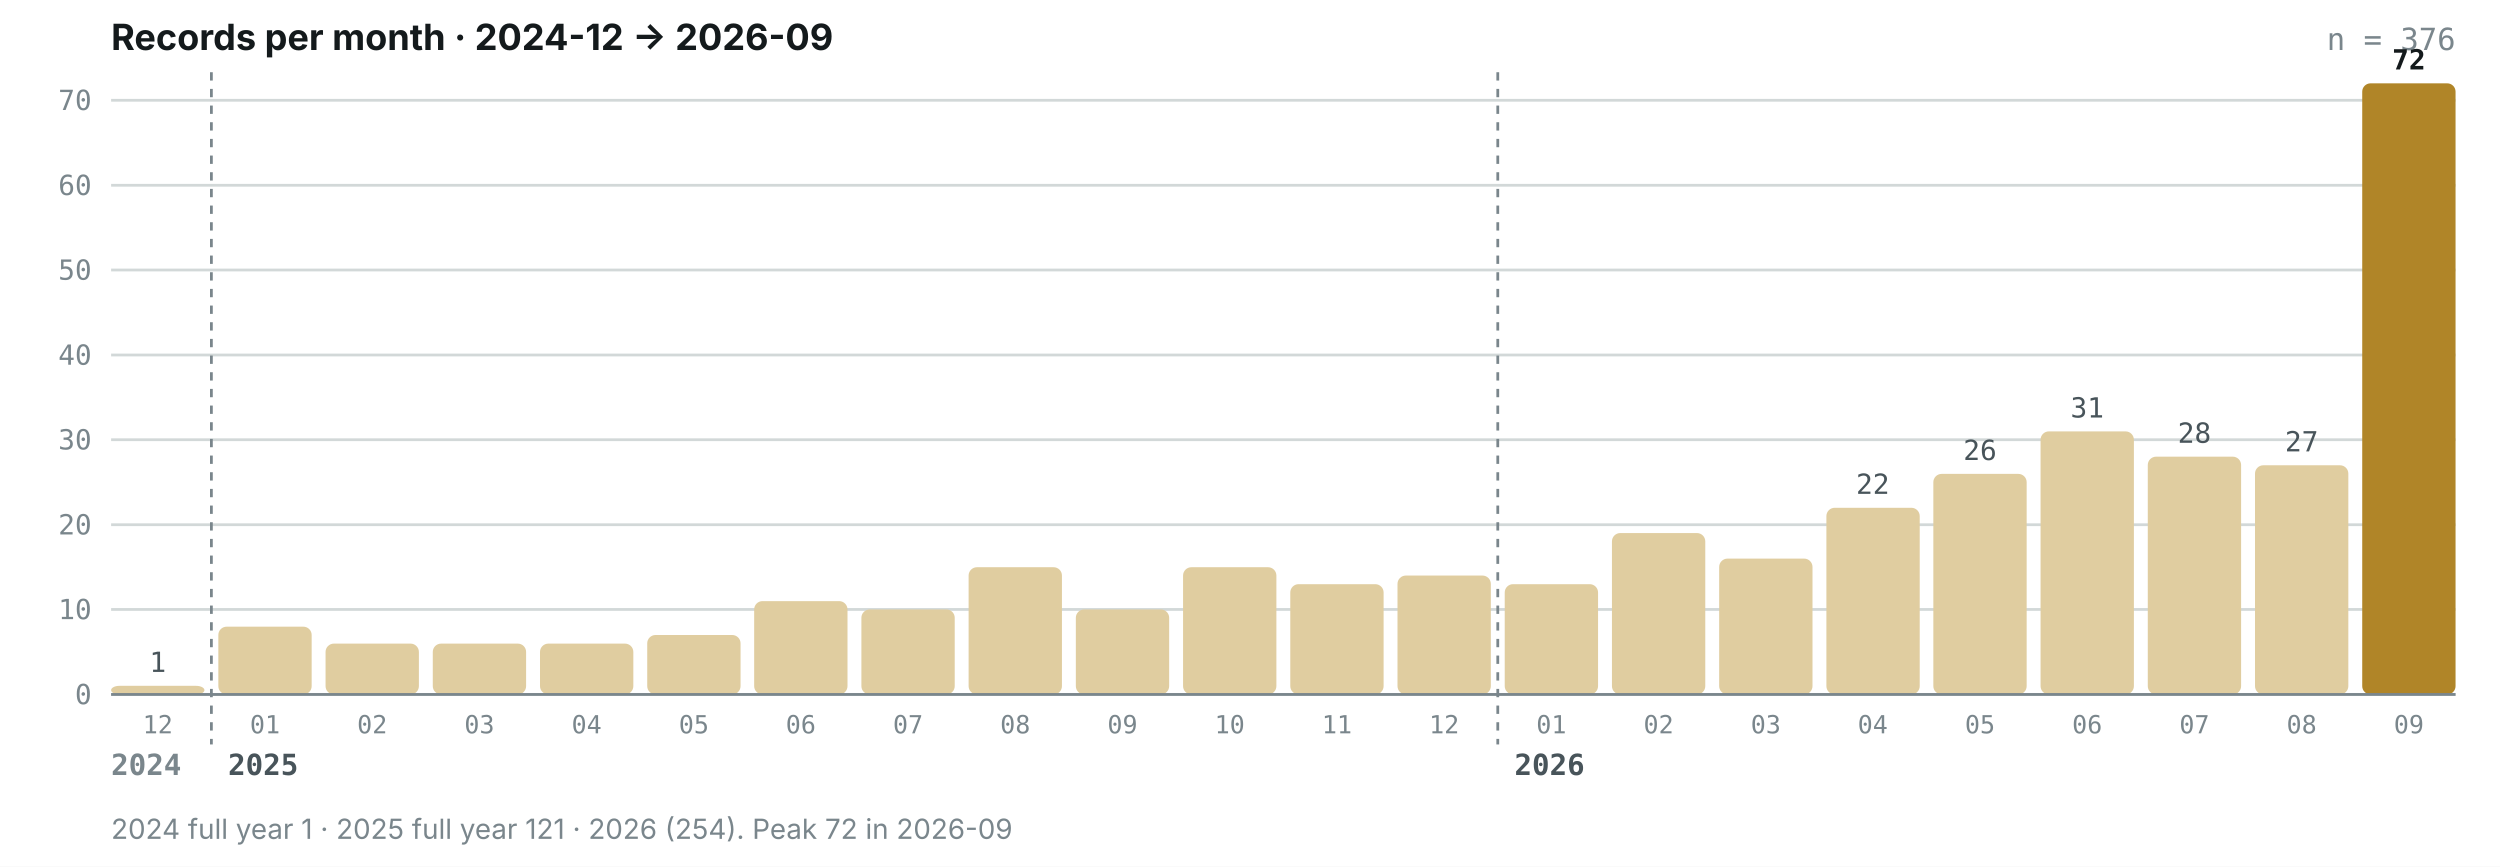
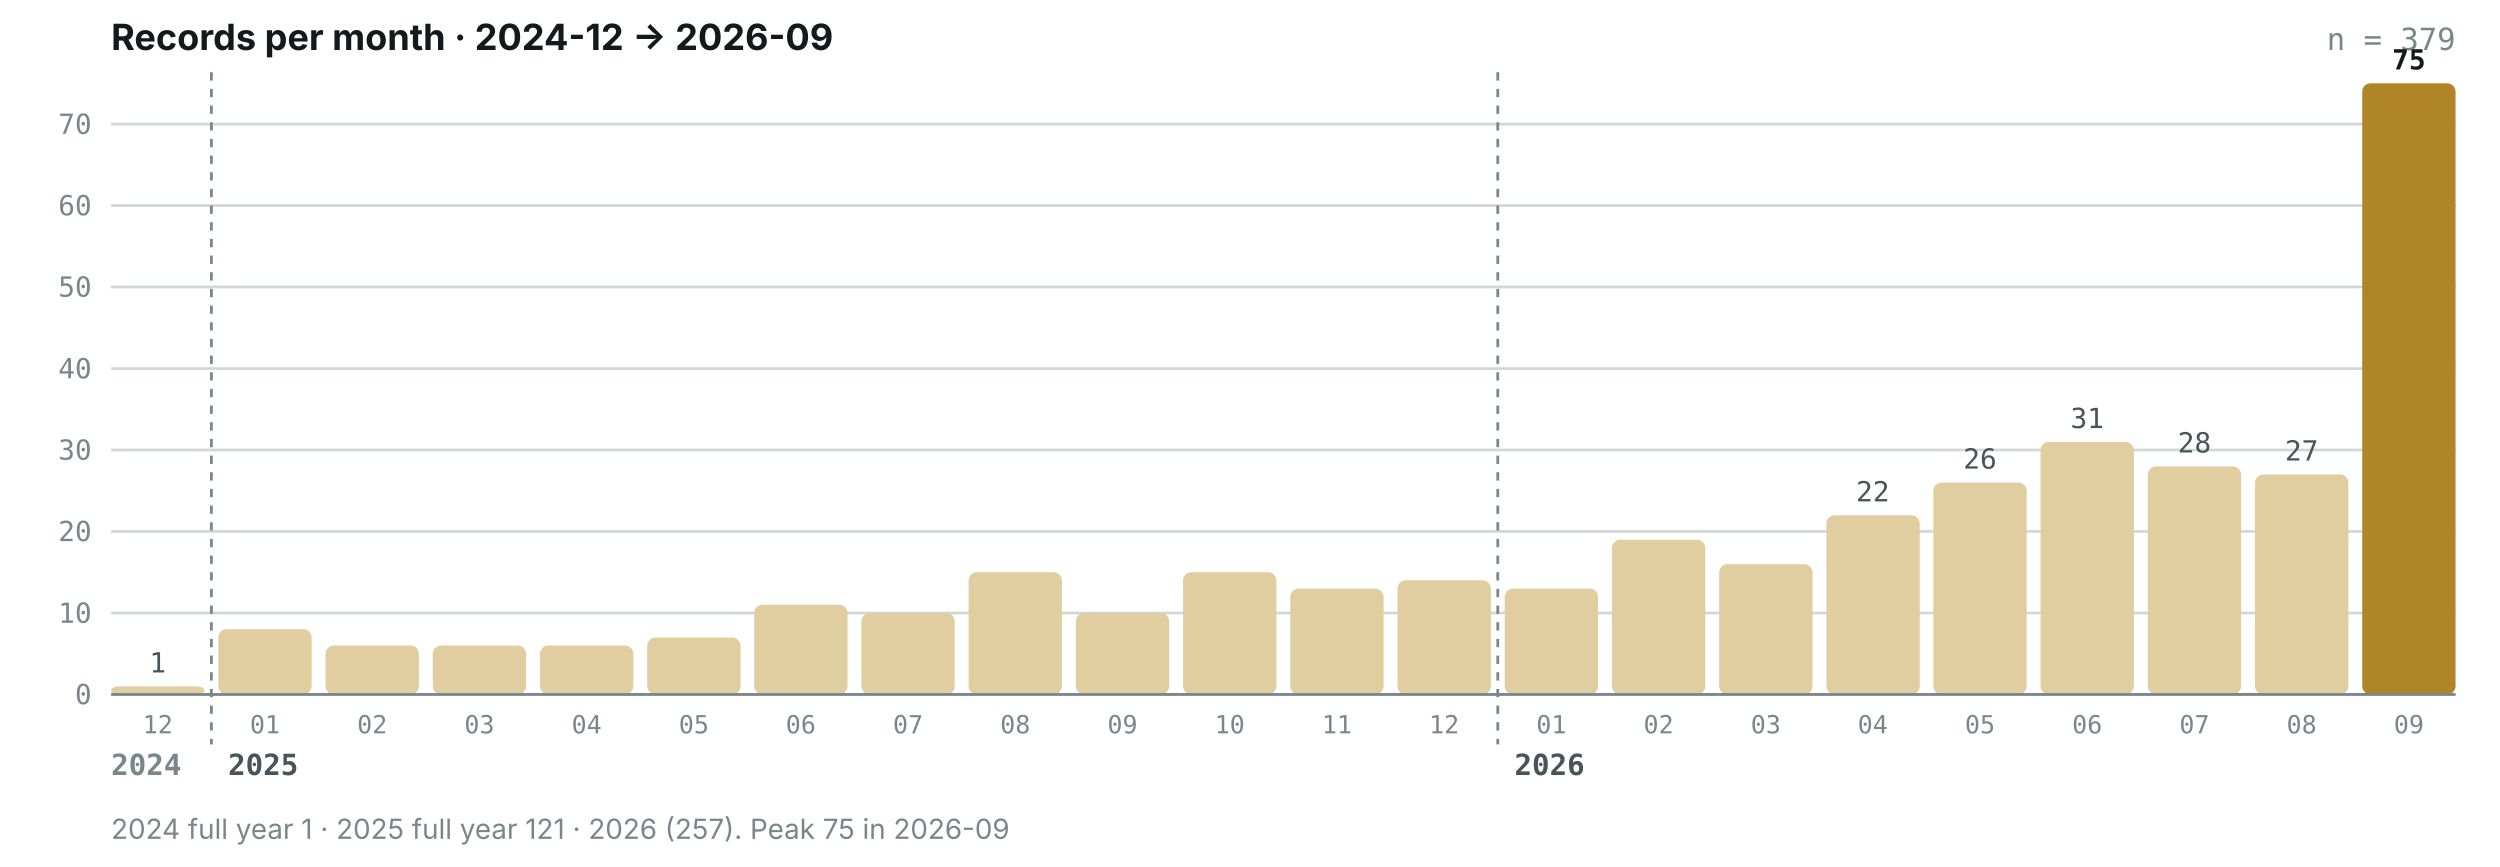
<svg xmlns="http://www.w3.org/2000/svg" viewBox="0 0 900 312" width="900" height="312" role="img" font-family="ui-sans-serif,-apple-system,'Segoe UI','PingFang SC','Microsoft YaHei',sans-serif">
  <rect width="900" height="312" fill="#FFFFFF" />
  <text x="40" y="18" font-size="13" font-weight="700" fill="#141A1C">Records per month · 2024-12 → 2026-09</text>
-   <text x="884" y="18" font-size="11" text-anchor="end" fill="#7A868C" font-family="ui-monospace,'SF Mono','Cascadia Mono','Consolas',monospace">n = 376</text>
+   <text x="884" y="18" font-size="11" text-anchor="end" fill="#7A868C" font-family="ui-monospace,'SF Mono','Cascadia Mono','Consolas',monospace">n = 379</text>
  <line x1="40" y1="250.0" x2="884" y2="250.0" stroke="#D2D8D8" stroke-width="1" />
  <text x="33" y="253.5" font-size="10" text-anchor="end" fill="#7A868C" font-family="ui-monospace,'SF Mono','Cascadia Mono','Consolas',monospace">0</text>
-   <line x1="40" y1="219.4" x2="884" y2="219.4" stroke="#D2D8D8" stroke-width="1" />
-   <text x="33" y="222.9" font-size="10" text-anchor="end" fill="#7A868C" font-family="ui-monospace,'SF Mono','Cascadia Mono','Consolas',monospace">10</text>
-   <line x1="40" y1="188.9" x2="884" y2="188.9" stroke="#D2D8D8" stroke-width="1" />
-   <text x="33" y="192.4" font-size="10" text-anchor="end" fill="#7A868C" font-family="ui-monospace,'SF Mono','Cascadia Mono','Consolas',monospace">20</text>
-   <line x1="40" y1="158.3" x2="884" y2="158.3" stroke="#D2D8D8" stroke-width="1" />
-   <text x="33" y="161.8" font-size="10" text-anchor="end" fill="#7A868C" font-family="ui-monospace,'SF Mono','Cascadia Mono','Consolas',monospace">30</text>
-   <line x1="40" y1="127.8" x2="884" y2="127.8" stroke="#D2D8D8" stroke-width="1" />
-   <text x="33" y="131.3" font-size="10" text-anchor="end" fill="#7A868C" font-family="ui-monospace,'SF Mono','Cascadia Mono','Consolas',monospace">40</text>
-   <line x1="40" y1="97.2" x2="884" y2="97.2" stroke="#D2D8D8" stroke-width="1" />
-   <text x="33" y="100.7" font-size="10" text-anchor="end" fill="#7A868C" font-family="ui-monospace,'SF Mono','Cascadia Mono','Consolas',monospace">50</text>
-   <line x1="40" y1="66.7" x2="884" y2="66.7" stroke="#D2D8D8" stroke-width="1" />
-   <text x="33" y="70.2" font-size="10" text-anchor="end" fill="#7A868C" font-family="ui-monospace,'SF Mono','Cascadia Mono','Consolas',monospace">60</text>
-   <line x1="40" y1="36.1" x2="884" y2="36.1" stroke="#D2D8D8" stroke-width="1" />
-   <text x="33" y="39.6" font-size="10" text-anchor="end" fill="#7A868C" font-family="ui-monospace,'SF Mono','Cascadia Mono','Consolas',monospace">70</text>
+   <line x1="40" y1="220.7" x2="884" y2="220.7" stroke="#D2D8D8" stroke-width="1" />
+   <text x="33" y="224.2" font-size="10" text-anchor="end" fill="#7A868C" font-family="ui-monospace,'SF Mono','Cascadia Mono','Consolas',monospace">10</text>
+   <line x1="40" y1="191.3" x2="884" y2="191.3" stroke="#D2D8D8" stroke-width="1" />
+   <text x="33" y="194.8" font-size="10" text-anchor="end" fill="#7A868C" font-family="ui-monospace,'SF Mono','Cascadia Mono','Consolas',monospace">20</text>
+   <line x1="40" y1="162.0" x2="884" y2="162.0" stroke="#D2D8D8" stroke-width="1" />
+   <text x="33" y="165.5" font-size="10" text-anchor="end" fill="#7A868C" font-family="ui-monospace,'SF Mono','Cascadia Mono','Consolas',monospace">30</text>
+   <line x1="40" y1="132.7" x2="884" y2="132.7" stroke="#D2D8D8" stroke-width="1" />
+   <text x="33" y="136.2" font-size="10" text-anchor="end" fill="#7A868C" font-family="ui-monospace,'SF Mono','Cascadia Mono','Consolas',monospace">40</text>
+   <line x1="40" y1="103.3" x2="884" y2="103.3" stroke="#D2D8D8" stroke-width="1" />
+   <text x="33" y="106.8" font-size="10" text-anchor="end" fill="#7A868C" font-family="ui-monospace,'SF Mono','Cascadia Mono','Consolas',monospace">50</text>
+   <line x1="40" y1="74.0" x2="884" y2="74.0" stroke="#D2D8D8" stroke-width="1" />
+   <text x="33" y="77.5" font-size="10" text-anchor="end" fill="#7A868C" font-family="ui-monospace,'SF Mono','Cascadia Mono','Consolas',monospace">60</text>
+   <line x1="40" y1="44.7" x2="884" y2="44.7" stroke="#D2D8D8" stroke-width="1" />
+   <text x="33" y="48.2" font-size="10" text-anchor="end" fill="#7A868C" font-family="ui-monospace,'SF Mono','Cascadia Mono','Consolas',monospace">70</text>
  <line x1="76.1" y1="26" x2="76.1" y2="268" stroke="#7A868C" stroke-width="1" stroke-dasharray="3 3" />
  <text x="82.1" y="279.0" font-size="10.5" font-weight="700" fill="#48545A" font-family="ui-monospace,'SF Mono','Cascadia Mono','Consolas',monospace">2025</text>
  <line x1="539.2" y1="26" x2="539.2" y2="268" stroke="#7A868C" stroke-width="1" stroke-dasharray="3 3" />
  <text x="545.2" y="279.0" font-size="10.5" font-weight="700" fill="#48545A" font-family="ui-monospace,'SF Mono','Cascadia Mono','Consolas',monospace">2026</text>
-   <rect x="40.0" y="246.9" width="33.6" height="3.1" rx="3" fill="#E0CDA0" />
-   <text x="56.8" y="241.9" font-size="10" text-anchor="middle" fill="#48545A" font-family="ui-monospace,'SF Mono','Cascadia Mono','Consolas',monospace" font-weight="500">1</text>
+   <rect x="40.0" y="247.1" width="33.6" height="2.9" rx="3" fill="#E0CDA0" />
+   <text x="56.8" y="242.1" font-size="10" text-anchor="middle" fill="#48545A" font-family="ui-monospace,'SF Mono','Cascadia Mono','Consolas',monospace" font-weight="500">1</text>
  <text x="56.8" y="264.0" font-size="9" text-anchor="middle" fill="#7A868C" font-family="ui-monospace,'SF Mono','Cascadia Mono','Consolas',monospace">12</text>
-   <rect x="78.6" y="225.6" width="33.6" height="24.4" rx="3" fill="#E0CDA0" />
+   <rect x="78.6" y="226.5" width="33.6" height="23.5" rx="3" fill="#E0CDA0" />
  <text x="95.4" y="264.0" font-size="9" text-anchor="middle" fill="#7A868C" font-family="ui-monospace,'SF Mono','Cascadia Mono','Consolas',monospace">01</text>
-   <rect x="117.2" y="231.7" width="33.6" height="18.3" rx="3" fill="#E0CDA0" />
+   <rect x="117.2" y="232.4" width="33.6" height="17.6" rx="3" fill="#E0CDA0" />
  <text x="134.0" y="264.0" font-size="9" text-anchor="middle" fill="#7A868C" font-family="ui-monospace,'SF Mono','Cascadia Mono','Consolas',monospace">02</text>
-   <rect x="155.8" y="231.7" width="33.6" height="18.3" rx="3" fill="#E0CDA0" />
+   <rect x="155.8" y="232.4" width="33.6" height="17.6" rx="3" fill="#E0CDA0" />
  <text x="172.6" y="264.0" font-size="9" text-anchor="middle" fill="#7A868C" font-family="ui-monospace,'SF Mono','Cascadia Mono','Consolas',monospace">03</text>
-   <rect x="194.4" y="231.7" width="33.6" height="18.3" rx="3" fill="#E0CDA0" />
+   <rect x="194.4" y="232.4" width="33.6" height="17.6" rx="3" fill="#E0CDA0" />
  <text x="211.2" y="264.0" font-size="9" text-anchor="middle" fill="#7A868C" font-family="ui-monospace,'SF Mono','Cascadia Mono','Consolas',monospace">04</text>
-   <rect x="233.0" y="228.6" width="33.6" height="21.4" rx="3" fill="#E0CDA0" />
+   <rect x="233.0" y="229.5" width="33.6" height="20.5" rx="3" fill="#E0CDA0" />
  <text x="249.8" y="264.0" font-size="9" text-anchor="middle" fill="#7A868C" font-family="ui-monospace,'SF Mono','Cascadia Mono','Consolas',monospace">05</text>
-   <rect x="271.5" y="216.4" width="33.6" height="33.6" rx="3" fill="#E0CDA0" />
+   <rect x="271.5" y="217.7" width="33.6" height="32.3" rx="3" fill="#E0CDA0" />
  <text x="288.3" y="264.0" font-size="9" text-anchor="middle" fill="#7A868C" font-family="ui-monospace,'SF Mono','Cascadia Mono','Consolas',monospace">06</text>
-   <rect x="310.1" y="219.4" width="33.6" height="30.6" rx="3" fill="#E0CDA0" />
+   <rect x="310.1" y="220.7" width="33.6" height="29.3" rx="3" fill="#E0CDA0" />
  <text x="326.9" y="264.0" font-size="9" text-anchor="middle" fill="#7A868C" font-family="ui-monospace,'SF Mono','Cascadia Mono','Consolas',monospace">07</text>
-   <rect x="348.7" y="204.2" width="33.6" height="45.8" rx="3" fill="#E0CDA0" />
+   <rect x="348.7" y="206.0" width="33.6" height="44.0" rx="3" fill="#E0CDA0" />
  <text x="365.5" y="264.0" font-size="9" text-anchor="middle" fill="#7A868C" font-family="ui-monospace,'SF Mono','Cascadia Mono','Consolas',monospace">08</text>
-   <rect x="387.3" y="219.4" width="33.6" height="30.6" rx="3" fill="#E0CDA0" />
+   <rect x="387.3" y="220.7" width="33.6" height="29.3" rx="3" fill="#E0CDA0" />
  <text x="404.1" y="264.0" font-size="9" text-anchor="middle" fill="#7A868C" font-family="ui-monospace,'SF Mono','Cascadia Mono','Consolas',monospace">09</text>
-   <rect x="425.9" y="204.2" width="33.6" height="45.8" rx="3" fill="#E0CDA0" />
+   <rect x="425.9" y="206.0" width="33.6" height="44.0" rx="3" fill="#E0CDA0" />
  <text x="442.7" y="264.0" font-size="9" text-anchor="middle" fill="#7A868C" font-family="ui-monospace,'SF Mono','Cascadia Mono','Consolas',monospace">10</text>
-   <rect x="464.5" y="210.3" width="33.6" height="39.7" rx="3" fill="#E0CDA0" />
+   <rect x="464.5" y="211.9" width="33.6" height="38.1" rx="3" fill="#E0CDA0" />
  <text x="481.3" y="264.0" font-size="9" text-anchor="middle" fill="#7A868C" font-family="ui-monospace,'SF Mono','Cascadia Mono','Consolas',monospace">11</text>
-   <rect x="503.1" y="207.2" width="33.6" height="42.8" rx="3" fill="#E0CDA0" />
+   <rect x="503.1" y="208.9" width="33.6" height="41.1" rx="3" fill="#E0CDA0" />
  <text x="519.9" y="264.0" font-size="9" text-anchor="middle" fill="#7A868C" font-family="ui-monospace,'SF Mono','Cascadia Mono','Consolas',monospace">12</text>
-   <rect x="541.7" y="210.3" width="33.6" height="39.7" rx="3" fill="#E0CDA0" />
+   <rect x="541.7" y="211.9" width="33.6" height="38.1" rx="3" fill="#E0CDA0" />
  <text x="558.5" y="264.0" font-size="9" text-anchor="middle" fill="#7A868C" font-family="ui-monospace,'SF Mono','Cascadia Mono','Consolas',monospace">01</text>
-   <rect x="580.3" y="191.9" width="33.6" height="58.1" rx="3" fill="#E0CDA0" />
+   <rect x="580.3" y="194.3" width="33.6" height="55.7" rx="3" fill="#E0CDA0" />
  <text x="597.1" y="264.0" font-size="9" text-anchor="middle" fill="#7A868C" font-family="ui-monospace,'SF Mono','Cascadia Mono','Consolas',monospace">02</text>
-   <rect x="618.9" y="201.1" width="33.6" height="48.9" rx="3" fill="#E0CDA0" />
+   <rect x="618.9" y="203.1" width="33.6" height="46.9" rx="3" fill="#E0CDA0" />
  <text x="635.7" y="264.0" font-size="9" text-anchor="middle" fill="#7A868C" font-family="ui-monospace,'SF Mono','Cascadia Mono','Consolas',monospace">03</text>
-   <rect x="657.5" y="182.8" width="33.6" height="67.2" rx="3" fill="#E0CDA0" />
-   <text x="674.2" y="177.8" font-size="10" text-anchor="middle" fill="#48545A" font-family="ui-monospace,'SF Mono','Cascadia Mono','Consolas',monospace" font-weight="500">22</text>
+   <rect x="657.5" y="185.5" width="33.6" height="64.5" rx="3" fill="#E0CDA0" />
+   <text x="674.2" y="180.5" font-size="10" text-anchor="middle" fill="#48545A" font-family="ui-monospace,'SF Mono','Cascadia Mono','Consolas',monospace" font-weight="500">22</text>
  <text x="674.2" y="264.0" font-size="9" text-anchor="middle" fill="#7A868C" font-family="ui-monospace,'SF Mono','Cascadia Mono','Consolas',monospace">04</text>
-   <rect x="696.0" y="170.6" width="33.6" height="79.4" rx="3" fill="#E0CDA0" />
-   <text x="712.8" y="165.6" font-size="10" text-anchor="middle" fill="#48545A" font-family="ui-monospace,'SF Mono','Cascadia Mono','Consolas',monospace" font-weight="500">26</text>
+   <rect x="696.0" y="173.7" width="33.6" height="76.3" rx="3" fill="#E0CDA0" />
+   <text x="712.8" y="168.7" font-size="10" text-anchor="middle" fill="#48545A" font-family="ui-monospace,'SF Mono','Cascadia Mono','Consolas',monospace" font-weight="500">26</text>
  <text x="712.8" y="264.0" font-size="9" text-anchor="middle" fill="#7A868C" font-family="ui-monospace,'SF Mono','Cascadia Mono','Consolas',monospace">05</text>
-   <rect x="734.6" y="155.3" width="33.6" height="94.7" rx="3" fill="#E0CDA0" />
-   <text x="751.4" y="150.3" font-size="10" text-anchor="middle" fill="#48545A" font-family="ui-monospace,'SF Mono','Cascadia Mono','Consolas',monospace" font-weight="500">31</text>
+   <rect x="734.6" y="159.1" width="33.6" height="90.9" rx="3" fill="#E0CDA0" />
+   <text x="751.4" y="154.1" font-size="10" text-anchor="middle" fill="#48545A" font-family="ui-monospace,'SF Mono','Cascadia Mono','Consolas',monospace" font-weight="500">31</text>
  <text x="751.4" y="264.0" font-size="9" text-anchor="middle" fill="#7A868C" font-family="ui-monospace,'SF Mono','Cascadia Mono','Consolas',monospace">06</text>
-   <rect x="773.2" y="164.4" width="33.6" height="85.6" rx="3" fill="#E0CDA0" />
-   <text x="790.0" y="159.4" font-size="10" text-anchor="middle" fill="#48545A" font-family="ui-monospace,'SF Mono','Cascadia Mono','Consolas',monospace" font-weight="500">28</text>
+   <rect x="773.2" y="167.9" width="33.6" height="82.1" rx="3" fill="#E0CDA0" />
+   <text x="790.0" y="162.9" font-size="10" text-anchor="middle" fill="#48545A" font-family="ui-monospace,'SF Mono','Cascadia Mono','Consolas',monospace" font-weight="500">28</text>
  <text x="790.0" y="264.0" font-size="9" text-anchor="middle" fill="#7A868C" font-family="ui-monospace,'SF Mono','Cascadia Mono','Consolas',monospace">07</text>
-   <rect x="811.8" y="167.5" width="33.6" height="82.5" rx="3" fill="#E0CDA0" />
-   <text x="828.6" y="162.5" font-size="10" text-anchor="middle" fill="#48545A" font-family="ui-monospace,'SF Mono','Cascadia Mono','Consolas',monospace" font-weight="500">27</text>
+   <rect x="811.8" y="170.8" width="33.6" height="79.2" rx="3" fill="#E0CDA0" />
+   <text x="828.6" y="165.8" font-size="10" text-anchor="middle" fill="#48545A" font-family="ui-monospace,'SF Mono','Cascadia Mono','Consolas',monospace" font-weight="500">27</text>
  <text x="828.6" y="264.0" font-size="9" text-anchor="middle" fill="#7A868C" font-family="ui-monospace,'SF Mono','Cascadia Mono','Consolas',monospace">08</text>
  <rect x="850.4" y="30.0" width="33.6" height="220.0" rx="3" fill="#B08528" />
-   <text x="867.2" y="25.0" font-size="10" text-anchor="middle" fill="#141A1C" font-family="ui-monospace,'SF Mono','Cascadia Mono','Consolas',monospace" font-weight="700">72</text>
+   <text x="867.2" y="25.0" font-size="10" text-anchor="middle" fill="#141A1C" font-family="ui-monospace,'SF Mono','Cascadia Mono','Consolas',monospace" font-weight="700">75</text>
  <text x="867.2" y="264.0" font-size="9" text-anchor="middle" fill="#7A868C" font-family="ui-monospace,'SF Mono','Cascadia Mono','Consolas',monospace">09</text>
  <line x1="40" y1="250" x2="884" y2="250" stroke="#7A868C" stroke-width="1" />
  <text x="40" y="279.0" font-size="10.5" font-weight="700" fill="#7A868C" font-family="ui-monospace,'SF Mono','Cascadia Mono','Consolas',monospace">2024</text>
-   <text x="40" y="302" font-size="10" fill="#7A868C">2024 full year 1 · 2025 full year 121 · 2026 (254). Peak 72 in 2026-09</text>
+   <text x="40" y="302" font-size="10" fill="#7A868C">2024 full year 1 · 2025 full year 121 · 2026 (257). Peak 75 in 2026-09</text>
</svg>
